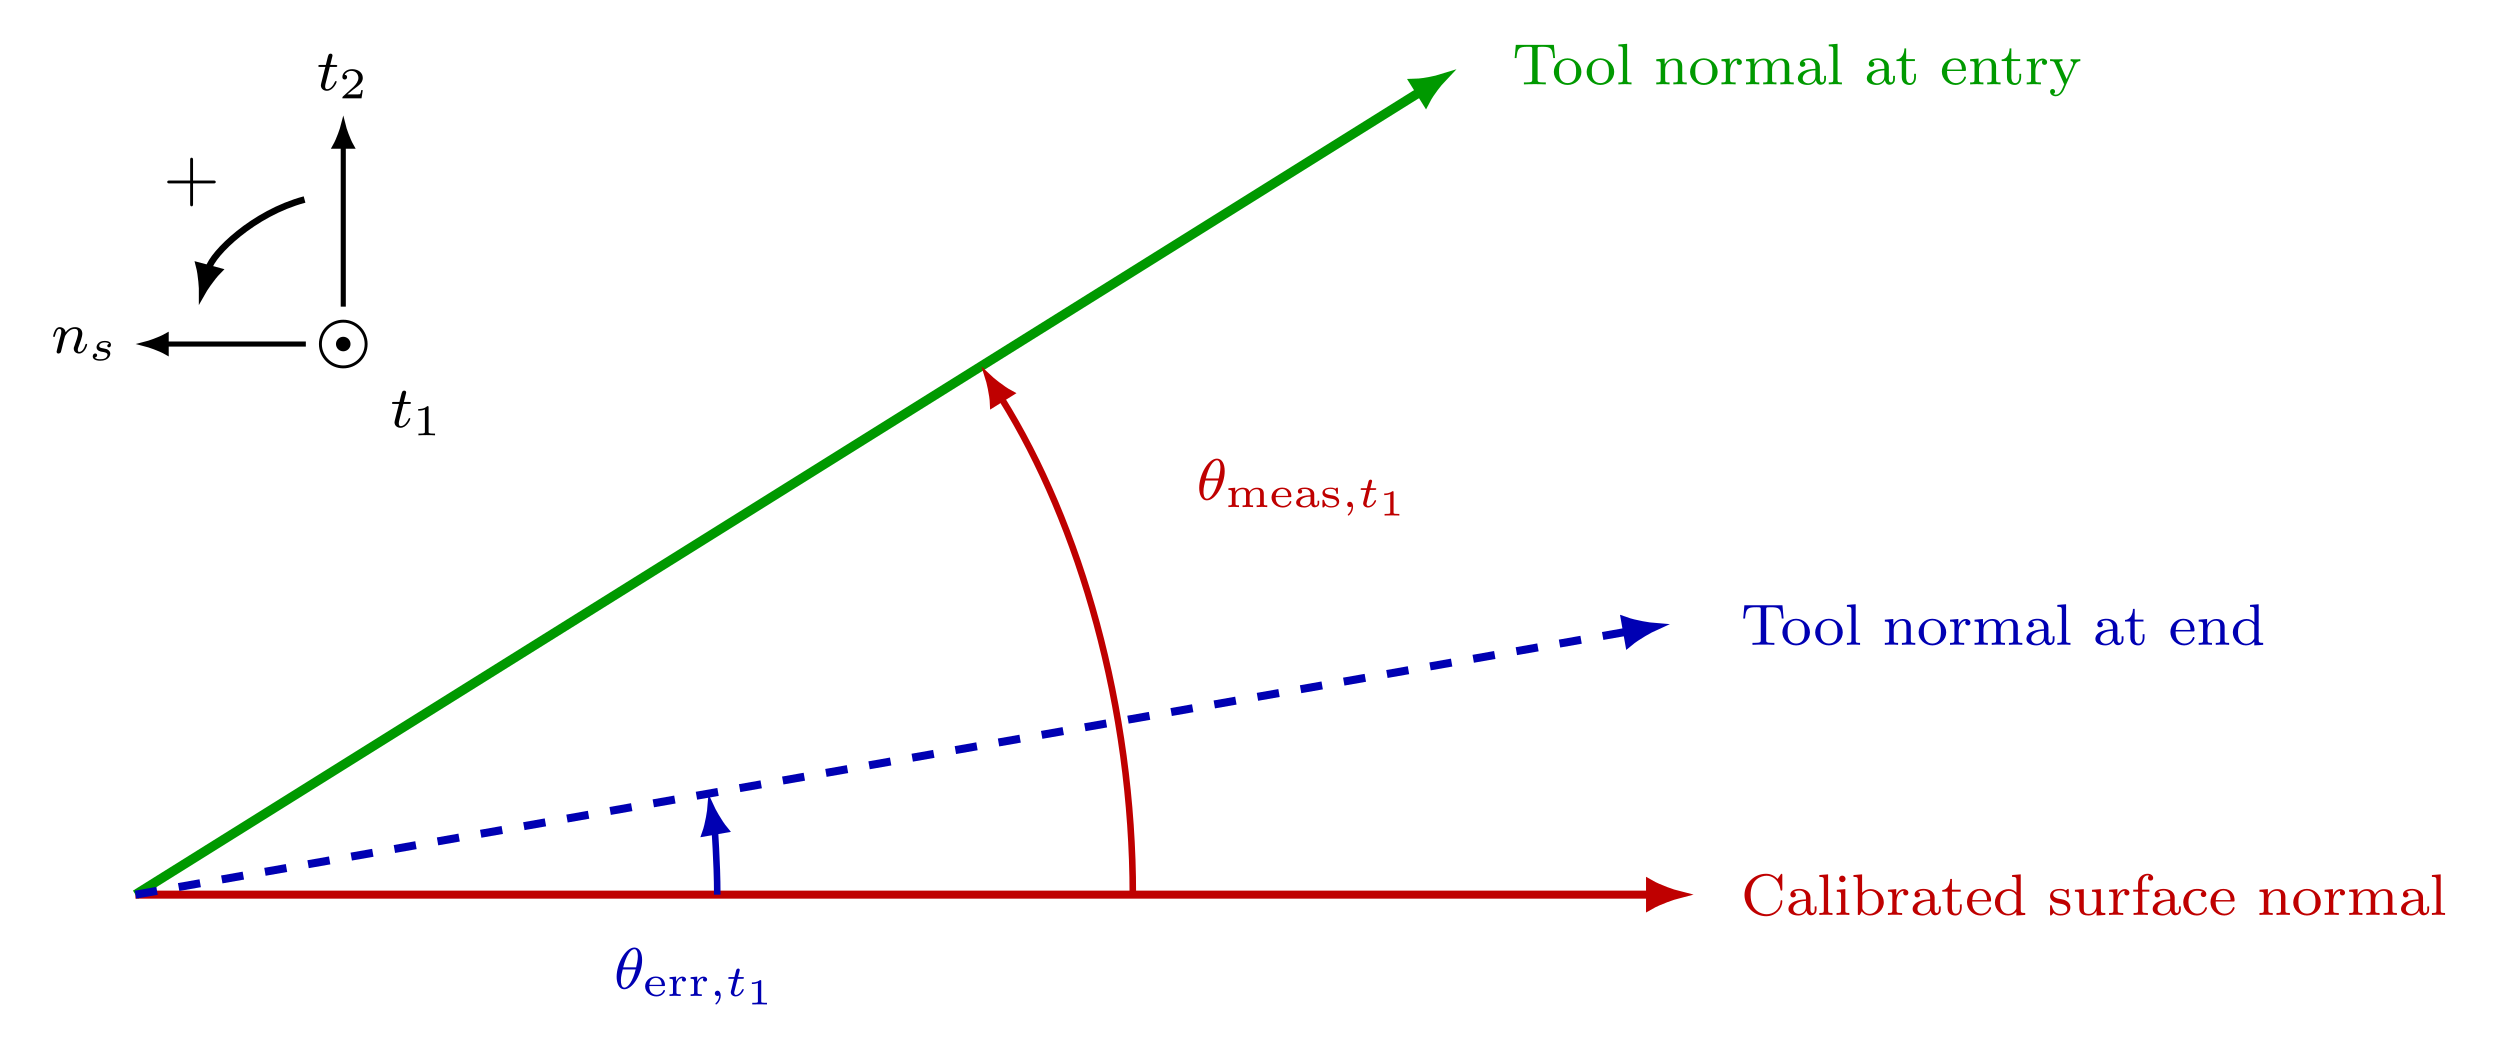
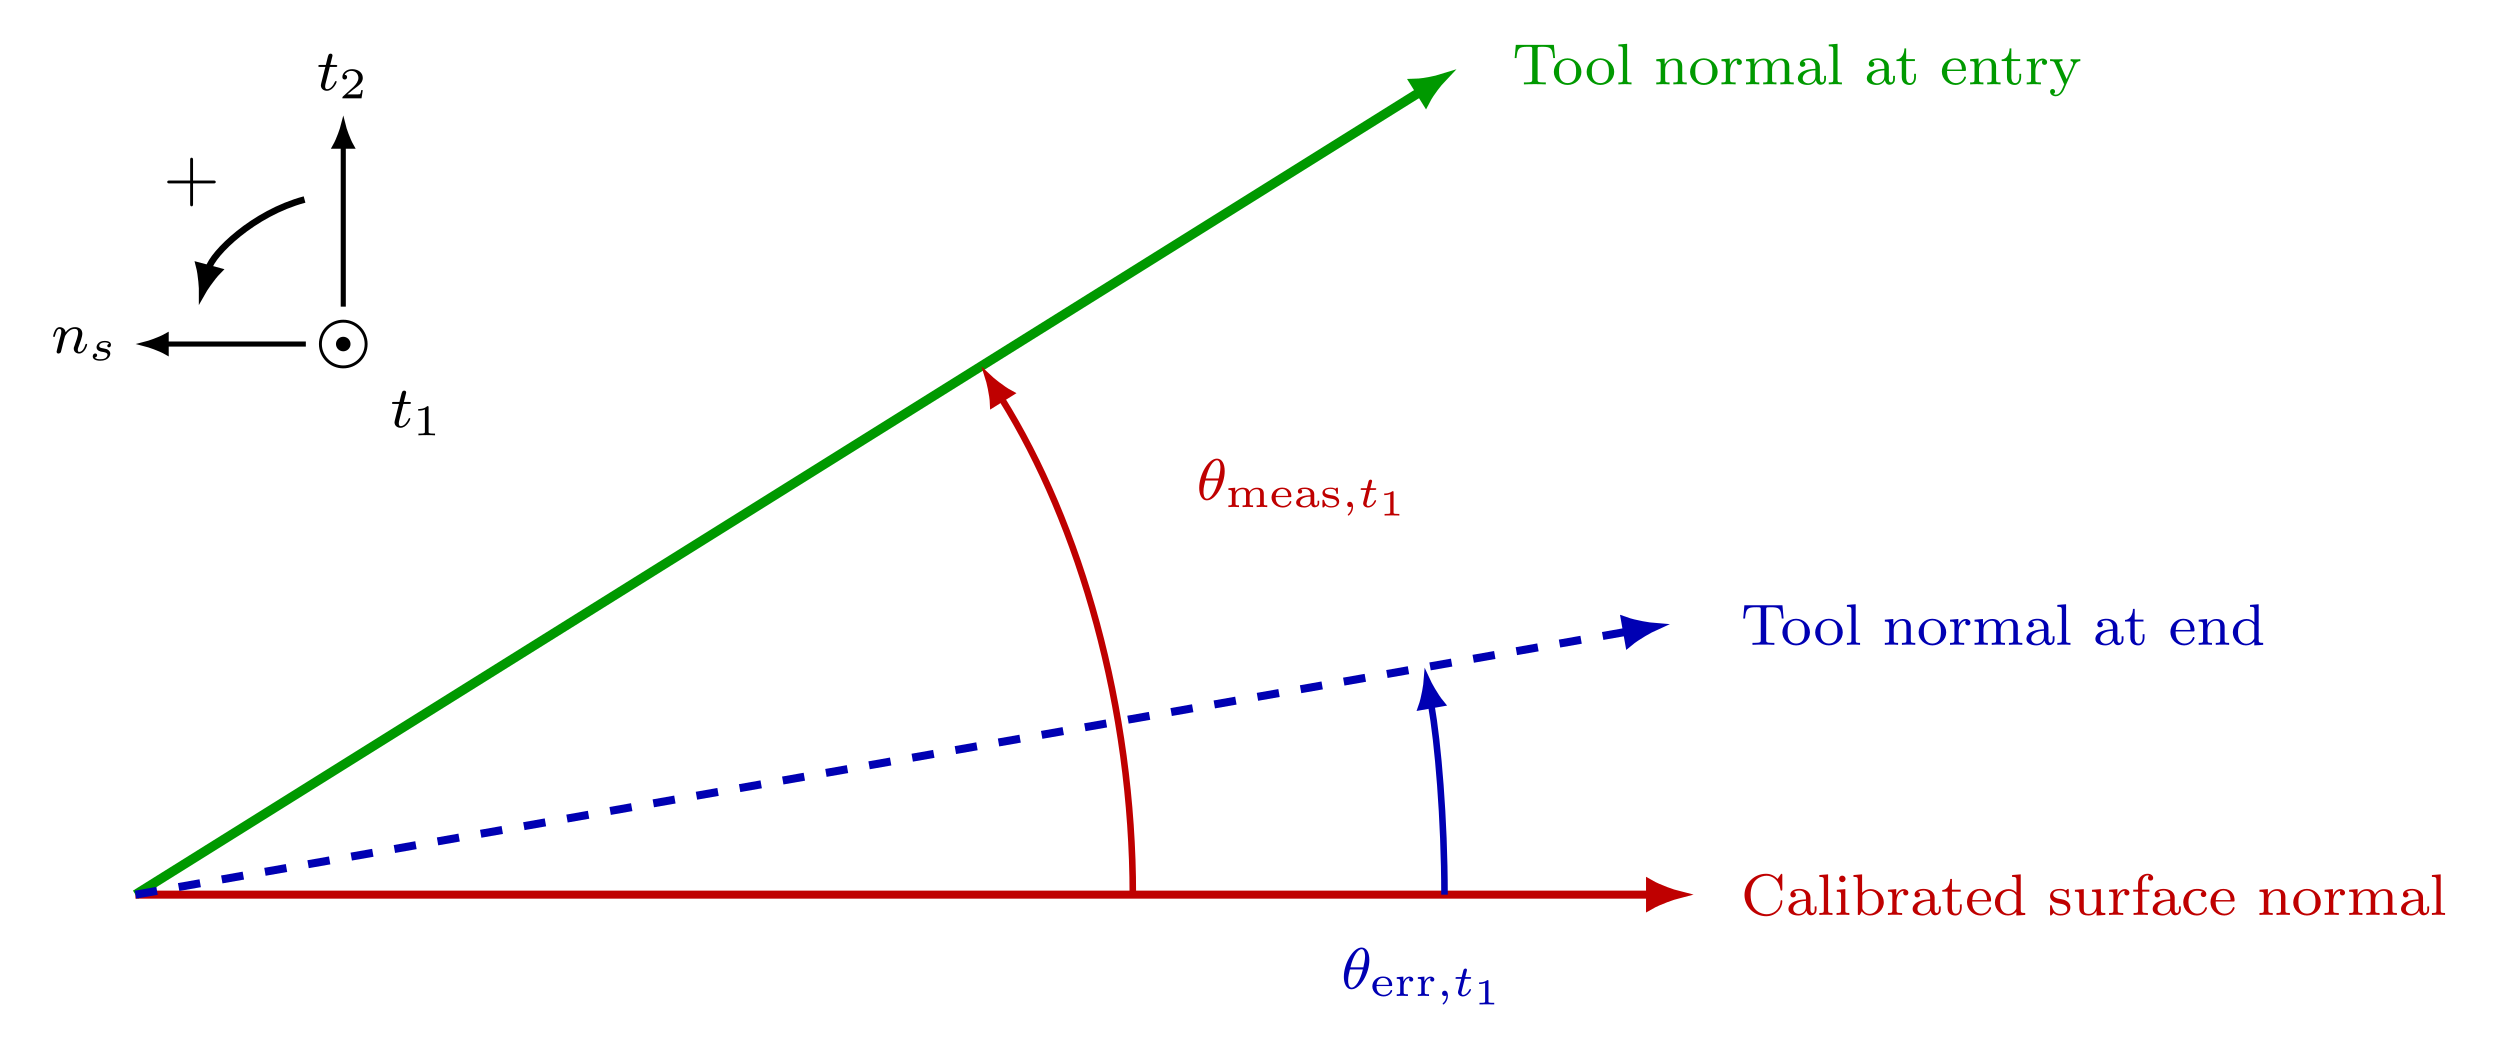
<svg xmlns="http://www.w3.org/2000/svg" xmlns:xlink="http://www.w3.org/1999/xlink" width="338.746" height="143.02" viewBox="0 0 338.746 143.02">
  <defs>
    <g>
      <g id="glyph-0-0">
        <path d="M 5.609 -5.359 L 0.453 -5.359 L 0.297 -3.562 L 0.547 -3.562 C 0.656 -4.891 0.844 -5.094 2.047 -5.094 C 2.203 -5.094 2.453 -5.094 2.516 -5.078 C 2.656 -5.047 2.672 -4.969 2.672 -4.766 L 2.672 -0.656 C 2.672 -0.375 2.672 -0.266 1.844 -0.266 L 1.547 -0.266 L 1.547 0 C 1.844 -0.031 2.688 -0.031 3.031 -0.031 C 3.375 -0.031 4.234 -0.031 4.516 0 L 4.516 -0.266 L 4.219 -0.266 C 3.406 -0.266 3.406 -0.375 3.406 -0.656 L 3.406 -4.766 C 3.406 -4.953 3.406 -5.047 3.562 -5.078 C 3.641 -5.094 3.859 -5.094 4.016 -5.094 C 5.234 -5.094 5.406 -4.891 5.516 -3.562 L 5.766 -3.562 Z M 5.609 -5.359 " />
      </g>
      <g id="glyph-0-1">
        <path d="M 3.969 -1.688 C 3.969 -2.672 3.141 -3.531 2.094 -3.531 C 1.047 -3.531 0.234 -2.672 0.234 -1.688 C 0.234 -0.703 1.078 0.078 2.094 0.078 C 3.125 0.078 3.969 -0.703 3.969 -1.688 Z M 2.094 -0.172 C 1.672 -0.172 1.344 -0.375 1.172 -0.656 C 0.969 -0.969 0.938 -1.359 0.938 -1.766 C 0.938 -2.062 0.938 -2.531 1.188 -2.875 C 1.391 -3.156 1.734 -3.312 2.094 -3.312 C 2.516 -3.312 2.859 -3.109 3.031 -2.844 C 3.25 -2.5 3.25 -2.078 3.25 -1.766 C 3.25 -1.391 3.234 -0.953 3.016 -0.625 C 2.797 -0.312 2.453 -0.172 2.094 -0.172 Z M 2.094 -0.172 " />
      </g>
      <g id="glyph-0-2">
        <path d="M 1.516 -5.5 L 0.328 -5.406 L 0.328 -5.156 C 0.875 -5.156 0.938 -5.094 0.938 -4.703 L 0.938 -0.625 C 0.938 -0.266 0.844 -0.266 0.328 -0.266 L 0.328 0 C 0.641 -0.031 1.078 -0.031 1.219 -0.031 C 1.375 -0.031 1.812 -0.031 2.109 0 L 2.109 -0.266 C 1.609 -0.266 1.516 -0.266 1.516 -0.625 Z M 1.516 -5.5 " />
      </g>
      <g id="glyph-0-3">
        <path d="M 3.844 -2.406 C 3.844 -3.062 3.547 -3.5 2.719 -3.5 C 1.938 -3.5 1.578 -2.922 1.484 -2.734 L 1.469 -2.734 L 1.469 -3.5 L 0.328 -3.406 L 0.328 -3.141 C 0.859 -3.141 0.922 -3.094 0.922 -2.703 L 0.922 -0.625 C 0.922 -0.266 0.828 -0.266 0.328 -0.266 L 0.328 0 C 0.672 -0.031 1.016 -0.031 1.234 -0.031 C 1.453 -0.031 1.797 -0.031 2.125 0 L 2.125 -0.266 C 1.625 -0.266 1.531 -0.266 1.531 -0.625 L 1.531 -2.047 C 1.531 -2.891 2.156 -3.266 2.641 -3.266 C 3.125 -3.266 3.25 -2.938 3.25 -2.438 L 3.25 -0.625 C 3.25 -0.266 3.156 -0.266 2.641 -0.266 L 2.641 0 C 2.984 -0.031 3.328 -0.031 3.547 -0.031 C 3.781 -0.031 4.109 -0.031 4.453 0 L 4.453 -0.266 C 3.938 -0.266 3.844 -0.266 3.844 -0.625 Z M 3.844 -2.406 " />
      </g>
      <g id="glyph-0-4">
        <path d="M 1.453 -1.812 C 1.453 -2.406 1.703 -3.25 2.469 -3.266 C 2.422 -3.234 2.344 -3.172 2.344 -3 C 2.344 -2.75 2.531 -2.641 2.688 -2.641 C 2.875 -2.641 3.047 -2.766 3.047 -3 C 3.047 -3.266 2.781 -3.5 2.438 -3.5 C 1.922 -3.5 1.578 -3.109 1.406 -2.656 L 1.406 -3.5 L 0.281 -3.406 L 0.281 -3.141 C 0.812 -3.141 0.875 -3.094 0.875 -2.703 L 0.875 -0.625 C 0.875 -0.266 0.781 -0.266 0.281 -0.266 L 0.281 0 C 0.594 -0.031 1.016 -0.031 1.219 -0.031 C 1.672 -0.031 1.688 -0.031 2.203 0 L 2.203 -0.266 L 2.047 -0.266 C 1.469 -0.266 1.453 -0.344 1.453 -0.641 Z M 1.453 -1.812 " />
      </g>
      <g id="glyph-0-5">
        <path d="M 6.188 -2.406 C 6.188 -3.047 5.906 -3.5 5.047 -3.5 C 4.312 -3.5 3.953 -3 3.828 -2.766 C 3.688 -3.328 3.234 -3.5 2.719 -3.5 C 1.953 -3.5 1.578 -2.953 1.484 -2.734 L 1.469 -2.734 L 1.469 -3.5 L 0.328 -3.406 L 0.328 -3.141 C 0.859 -3.141 0.922 -3.094 0.922 -2.703 L 0.922 -0.625 C 0.922 -0.266 0.828 -0.266 0.328 -0.266 L 0.328 0 C 0.672 -0.031 1.016 -0.031 1.234 -0.031 C 1.453 -0.031 1.797 -0.031 2.125 0 L 2.125 -0.266 C 1.625 -0.266 1.531 -0.266 1.531 -0.625 L 1.531 -2.047 C 1.531 -2.891 2.156 -3.266 2.656 -3.266 C 3.172 -3.266 3.25 -2.875 3.25 -2.438 L 3.25 -0.625 C 3.25 -0.266 3.156 -0.266 2.656 -0.266 L 2.656 0 C 3 -0.031 3.344 -0.031 3.562 -0.031 C 3.781 -0.031 4.125 -0.031 4.453 0 L 4.453 -0.266 C 3.953 -0.266 3.859 -0.266 3.859 -0.625 L 3.859 -2.047 C 3.859 -2.891 4.484 -3.266 4.984 -3.266 C 5.5 -3.266 5.578 -2.875 5.578 -2.438 L 5.578 -0.625 C 5.578 -0.266 5.484 -0.266 4.984 -0.266 L 4.984 0 C 5.328 -0.031 5.672 -0.031 5.891 -0.031 C 6.109 -0.031 6.453 -0.031 6.797 0 L 6.797 -0.266 C 6.281 -0.266 6.188 -0.266 6.188 -0.625 Z M 6.188 -2.406 " />
      </g>
      <g id="glyph-0-6">
        <path d="M 3.328 -2.359 C 3.328 -3.141 2.578 -3.531 1.859 -3.531 C 1.203 -3.531 0.609 -3.281 0.609 -2.75 C 0.609 -2.516 0.781 -2.375 0.984 -2.375 C 1.203 -2.375 1.359 -2.531 1.359 -2.75 C 1.359 -2.938 1.234 -3.078 1.062 -3.109 C 1.359 -3.312 1.781 -3.312 1.844 -3.312 C 2.281 -3.312 2.719 -3 2.719 -2.359 L 2.719 -2.109 C 2.266 -2.078 1.734 -2.062 1.188 -1.828 C 0.484 -1.531 0.344 -1.062 0.344 -0.812 C 0.344 -0.125 1.156 0.078 1.688 0.078 C 2.281 0.078 2.625 -0.25 2.797 -0.562 C 2.844 -0.266 3.047 0.047 3.406 0.047 C 3.484 0.047 4.156 0.016 4.156 -0.719 L 4.156 -1.156 L 3.906 -1.156 L 3.906 -0.719 C 3.906 -0.391 3.781 -0.266 3.625 -0.266 C 3.328 -0.266 3.328 -0.625 3.328 -0.719 Z M 2.719 -1.109 C 2.719 -0.344 2.078 -0.141 1.766 -0.141 C 1.344 -0.141 1 -0.422 1 -0.797 C 1 -1.328 1.484 -1.859 2.719 -1.906 Z M 2.719 -1.109 " />
      </g>
      <g id="glyph-0-7">
        <path d="M 1.469 -3.156 L 2.656 -3.156 L 2.656 -3.422 L 1.469 -3.422 L 1.469 -4.875 L 1.234 -4.875 C 1.219 -4.156 0.891 -3.406 0.156 -3.375 L 0.156 -3.156 L 0.875 -3.156 L 0.875 -0.984 C 0.875 -0.062 1.578 0.078 1.953 0.078 C 2.484 0.078 2.797 -0.391 2.797 -0.984 L 2.797 -1.438 L 2.547 -1.438 L 2.547 -1 C 2.547 -0.453 2.312 -0.172 2 -0.172 C 1.469 -0.172 1.469 -0.844 1.469 -0.969 Z M 1.469 -3.156 " />
      </g>
      <g id="glyph-0-8">
        <path d="M 3.266 -1.812 C 3.453 -1.812 3.5 -1.812 3.5 -1.984 C 3.5 -2.688 3.109 -3.531 1.984 -3.531 C 1 -3.531 0.234 -2.719 0.234 -1.734 C 0.234 -0.719 1.094 0.078 2.094 0.078 C 3.094 0.078 3.5 -0.766 3.5 -0.953 C 3.5 -0.984 3.469 -1.062 3.359 -1.062 C 3.281 -1.062 3.266 -1 3.25 -0.953 C 2.969 -0.188 2.281 -0.172 2.141 -0.172 C 1.781 -0.172 1.422 -0.328 1.188 -0.703 C 0.938 -1.062 0.938 -1.562 0.938 -1.812 Z M 0.953 -2.016 C 1.016 -3.125 1.688 -3.312 1.984 -3.312 C 2.922 -3.312 2.953 -2.188 2.953 -2.016 Z M 0.953 -2.016 " />
      </g>
      <g id="glyph-0-9">
        <path d="M 3.516 -2.609 C 3.703 -3.062 4 -3.141 4.266 -3.156 L 4.266 -3.422 C 3.984 -3.391 3.969 -3.391 3.641 -3.391 C 3.609 -3.391 3.188 -3.391 2.953 -3.422 L 2.953 -3.156 C 3.188 -3.141 3.297 -3.016 3.297 -2.828 C 3.297 -2.781 3.281 -2.719 3.25 -2.625 L 2.406 -0.719 L 1.484 -2.781 C 1.422 -2.906 1.422 -2.922 1.422 -2.953 C 1.422 -3.141 1.672 -3.156 1.844 -3.156 L 1.844 -3.422 C 1.484 -3.391 1.156 -3.391 0.969 -3.391 C 0.812 -3.391 0.422 -3.391 0.172 -3.422 L 0.172 -3.156 C 0.594 -3.156 0.703 -3.141 0.828 -2.844 L 2.078 0 C 1.734 0.844 1.484 1.391 0.938 1.391 C 0.734 1.391 0.609 1.297 0.609 1.297 C 0.672 1.281 0.844 1.203 0.844 0.969 C 0.844 0.75 0.688 0.625 0.5 0.625 C 0.344 0.625 0.172 0.734 0.172 0.969 C 0.172 1.328 0.5 1.609 0.938 1.609 C 1.641 1.609 2.016 0.766 2.047 0.688 Z M 3.516 -2.609 " />
      </g>
      <g id="glyph-0-10">
        <path d="M 2.609 -5.406 L 2.609 -5.156 C 3.141 -5.156 3.203 -5.094 3.203 -4.703 L 3.203 -3.031 C 2.938 -3.328 2.562 -3.5 2.141 -3.5 C 1.156 -3.5 0.281 -2.719 0.281 -1.703 C 0.281 -0.734 1.062 0.078 2.062 0.078 C 2.531 0.078 2.922 -0.141 3.188 -0.422 L 3.188 0.078 L 4.391 0 L 4.391 -0.266 C 3.844 -0.266 3.781 -0.312 3.781 -0.703 L 3.781 -5.5 Z M 3.188 -0.984 C 3.188 -0.844 3.188 -0.812 3.062 -0.656 C 2.844 -0.328 2.484 -0.141 2.109 -0.141 C 1.75 -0.141 1.422 -0.328 1.234 -0.625 C 1.016 -0.938 0.984 -1.328 0.984 -1.688 C 0.984 -2.156 1.047 -2.484 1.234 -2.75 C 1.422 -3.047 1.781 -3.266 2.188 -3.266 C 2.562 -3.266 2.953 -3.078 3.188 -2.672 Z M 3.188 -0.984 " />
      </g>
      <g id="glyph-0-11">
        <path d="M 5.594 -5.375 C 5.594 -5.5 5.594 -5.578 5.5 -5.578 C 5.438 -5.578 5.438 -5.562 5.359 -5.469 L 4.953 -4.875 C 4.672 -5.188 4.156 -5.578 3.391 -5.578 C 1.797 -5.578 0.469 -4.297 0.469 -2.703 C 0.469 -1.109 1.797 0.172 3.406 0.172 C 4.734 0.172 5.594 -0.891 5.594 -1.859 C 5.594 -1.938 5.594 -2 5.469 -2 C 5.391 -2 5.359 -1.969 5.359 -1.891 C 5.297 -0.672 4.312 -0.094 3.469 -0.094 C 2.797 -0.094 1.297 -0.5 1.297 -2.703 C 1.297 -4.844 2.719 -5.312 3.469 -5.312 C 4.219 -5.312 5.141 -4.781 5.344 -3.422 C 5.344 -3.359 5.359 -3.297 5.469 -3.297 C 5.594 -3.297 5.594 -3.359 5.594 -3.516 Z M 5.594 -5.375 " />
      </g>
      <g id="glyph-0-12">
        <path d="M 1.547 -4.875 C 1.547 -5.109 1.359 -5.328 1.094 -5.328 C 0.875 -5.328 0.672 -5.141 0.672 -4.891 C 0.672 -4.609 0.891 -4.438 1.094 -4.438 C 1.375 -4.438 1.547 -4.672 1.547 -4.875 Z M 0.359 -3.406 L 0.359 -3.141 C 0.859 -3.141 0.938 -3.094 0.938 -2.703 L 0.938 -0.625 C 0.938 -0.266 0.844 -0.266 0.328 -0.266 L 0.328 0 C 0.641 -0.031 1.078 -0.031 1.203 -0.031 C 1.312 -0.031 1.781 -0.031 2.062 0 L 2.062 -0.266 C 1.547 -0.266 1.516 -0.297 1.516 -0.609 L 1.516 -3.5 Z M 0.359 -3.406 " />
      </g>
      <g id="glyph-0-13">
        <path d="M 1.453 -5.5 L 0.281 -5.406 L 0.281 -5.156 C 0.812 -5.156 0.875 -5.094 0.875 -4.703 L 0.875 0 L 1.125 0 L 1.406 -0.484 C 1.594 -0.219 1.969 0.078 2.516 0.078 C 3.516 0.078 4.391 -0.703 4.391 -1.719 C 4.391 -2.703 3.578 -3.5 2.609 -3.5 C 1.984 -3.5 1.594 -3.156 1.453 -3.016 Z M 1.484 -2.5 C 1.484 -2.656 1.484 -2.672 1.594 -2.812 C 1.828 -3.109 2.203 -3.266 2.562 -3.266 C 2.969 -3.266 3.281 -3.031 3.438 -2.781 C 3.578 -2.578 3.688 -2.297 3.688 -1.719 C 3.688 -1.531 3.688 -0.969 3.406 -0.609 C 3.109 -0.25 2.734 -0.141 2.484 -0.141 C 2.094 -0.141 1.781 -0.344 1.578 -0.656 C 1.484 -0.797 1.484 -0.812 1.484 -0.953 Z M 1.484 -2.5 " />
      </g>
      <g id="glyph-0-14">
        <path d="M 2.812 -3.328 C 2.812 -3.453 2.812 -3.531 2.719 -3.531 C 2.672 -3.531 2.656 -3.531 2.531 -3.406 C 2.516 -3.406 2.438 -3.328 2.422 -3.328 C 2.406 -3.328 2.391 -3.328 2.344 -3.359 C 2.219 -3.453 1.984 -3.531 1.625 -3.531 C 0.516 -3.531 0.281 -2.938 0.281 -2.547 C 0.281 -2.156 0.578 -1.922 0.594 -1.906 C 0.906 -1.656 1.094 -1.625 1.625 -1.531 C 2 -1.469 2.609 -1.359 2.609 -0.812 C 2.609 -0.5 2.406 -0.141 1.672 -0.141 C 0.875 -0.141 0.641 -0.766 0.531 -1.188 C 0.5 -1.281 0.5 -1.328 0.406 -1.328 C 0.281 -1.328 0.281 -1.266 0.281 -1.109 L 0.281 -0.125 C 0.281 0 0.281 0.078 0.375 0.078 C 0.422 0.078 0.438 0.078 0.578 -0.078 C 0.625 -0.125 0.703 -0.219 0.75 -0.266 C 1.094 0.062 1.469 0.078 1.672 0.078 C 2.688 0.078 3.031 -0.5 3.031 -1.016 C 3.031 -1.406 2.797 -1.953 1.859 -2.125 C 1.797 -2.141 1.359 -2.219 1.328 -2.219 C 1.078 -2.281 0.703 -2.453 0.703 -2.766 C 0.703 -3 0.875 -3.328 1.625 -3.328 C 2.516 -3.328 2.562 -2.688 2.578 -2.469 C 2.578 -2.406 2.641 -2.375 2.688 -2.375 C 2.812 -2.375 2.812 -2.438 2.812 -2.578 Z M 2.812 -3.328 " />
      </g>
      <g id="glyph-0-15">
        <path d="M 2.641 -3.406 L 2.641 -3.141 C 3.188 -3.141 3.25 -3.094 3.25 -2.703 L 3.25 -1.328 C 3.25 -0.641 2.844 -0.141 2.234 -0.141 C 1.562 -0.141 1.531 -0.484 1.531 -0.875 L 1.531 -3.5 L 0.328 -3.406 L 0.328 -3.141 C 0.922 -3.141 0.922 -3.125 0.922 -2.422 L 0.922 -1.234 C 0.922 -0.656 0.922 0.078 2.188 0.078 C 2.938 0.078 3.219 -0.484 3.266 -0.562 L 3.266 0.078 L 4.453 0 L 4.453 -0.266 C 3.906 -0.266 3.844 -0.312 3.844 -0.703 L 3.844 -3.5 Z M 2.641 -3.406 " />
      </g>
      <g id="glyph-0-16">
        <path d="M 1.516 -3.156 L 2.469 -3.156 L 2.469 -3.422 L 1.484 -3.422 L 1.484 -4.312 C 1.484 -5 1.875 -5.359 2.219 -5.359 C 2.359 -5.359 2.422 -5.328 2.453 -5.312 C 2.312 -5.25 2.281 -5.109 2.281 -5 C 2.281 -4.797 2.422 -4.656 2.625 -4.656 C 2.844 -4.656 2.984 -4.797 2.984 -5 C 2.984 -5.344 2.656 -5.578 2.234 -5.578 C 1.641 -5.578 0.938 -5.156 0.938 -4.297 L 0.938 -3.422 L 0.281 -3.422 L 0.281 -3.156 L 0.938 -3.156 L 0.938 -0.625 C 0.938 -0.266 0.844 -0.266 0.328 -0.266 L 0.328 0 C 0.641 -0.031 1.078 -0.031 1.266 -0.031 C 1.734 -0.031 1.75 -0.031 2.266 0 L 2.266 -0.266 L 2.109 -0.266 C 1.531 -0.266 1.516 -0.344 1.516 -0.641 Z M 1.516 -3.156 " />
      </g>
      <g id="glyph-0-17">
        <path d="M 2.922 -3.141 C 2.688 -3.078 2.656 -2.891 2.656 -2.797 C 2.656 -2.578 2.812 -2.422 3.031 -2.422 C 3.234 -2.422 3.406 -2.562 3.406 -2.797 C 3.406 -3.297 2.875 -3.531 2.125 -3.531 C 1.016 -3.531 0.281 -2.656 0.281 -1.719 C 0.281 -0.703 1.094 0.078 2.094 0.078 C 3.219 0.078 3.5 -0.859 3.5 -0.953 C 3.5 -1.047 3.391 -1.047 3.359 -1.047 C 3.312 -1.047 3.266 -1.031 3.25 -0.953 C 3.188 -0.797 2.969 -0.172 2.172 -0.172 C 1.688 -0.172 0.984 -0.547 0.984 -1.719 C 0.984 -2.859 1.562 -3.281 2.141 -3.281 C 2.219 -3.281 2.641 -3.281 2.922 -3.141 Z M 2.922 -3.141 " />
      </g>
      <g id="glyph-1-0">
        <path d="M 3.797 -3.891 C 3.797 -4.875 3.422 -5.578 2.75 -5.578 C 1.578 -5.578 0.344 -3.375 0.344 -1.609 C 0.344 -0.844 0.609 0.078 1.391 0.078 C 2.547 0.078 3.797 -2.062 3.797 -3.891 Z M 1.234 -2.891 C 1.609 -4.484 2.25 -5.359 2.75 -5.359 C 3.219 -5.359 3.219 -4.5 3.219 -4.359 C 3.219 -3.906 3.078 -3.266 2.984 -2.891 Z M 2.922 -2.609 C 2.547 -1.016 1.891 -0.141 1.406 -0.141 C 0.969 -0.141 0.922 -0.781 0.922 -1.141 C 0.922 -1.641 1.078 -2.281 1.172 -2.609 Z M 2.922 -2.609 " />
      </g>
      <g id="glyph-1-1">
        <path d="M 1.578 -1.297 C 1.609 -1.422 1.688 -1.719 1.719 -1.844 C 1.828 -2.266 1.828 -2.281 2 -2.531 C 2.266 -2.922 2.641 -3.266 3.172 -3.266 C 3.453 -3.266 3.625 -3.109 3.625 -2.734 C 3.625 -2.297 3.281 -1.391 3.141 -1 C 3.031 -0.75 3.031 -0.703 3.031 -0.594 C 3.031 -0.141 3.406 0.078 3.75 0.078 C 4.516 0.078 4.844 -1.031 4.844 -1.141 C 4.844 -1.219 4.781 -1.234 4.734 -1.234 C 4.641 -1.234 4.625 -1.188 4.594 -1.094 C 4.406 -0.453 4.078 -0.141 3.766 -0.141 C 3.641 -0.141 3.578 -0.219 3.578 -0.406 C 3.578 -0.594 3.641 -0.766 3.719 -0.953 C 3.844 -1.266 4.188 -2.172 4.188 -2.609 C 4.188 -3.203 3.781 -3.5 3.203 -3.5 C 2.562 -3.5 2.156 -3.109 1.922 -2.797 C 1.875 -3.234 1.516 -3.5 1.109 -3.5 C 0.828 -3.5 0.641 -3.312 0.5 -3.062 C 0.312 -2.688 0.234 -2.297 0.234 -2.281 C 0.234 -2.203 0.297 -2.172 0.359 -2.172 C 0.453 -2.172 0.469 -2.203 0.516 -2.422 C 0.625 -2.797 0.766 -3.266 1.094 -3.266 C 1.297 -3.266 1.344 -3.078 1.344 -2.906 C 1.344 -2.75 1.312 -2.609 1.25 -2.344 C 1.234 -2.281 1.109 -1.812 1.078 -1.703 L 0.781 -0.516 C 0.75 -0.391 0.703 -0.203 0.703 -0.172 C 0.703 0.016 0.859 0.078 0.953 0.078 C 1.094 0.078 1.219 -0.016 1.281 -0.109 C 1.297 -0.156 1.359 -0.422 1.406 -0.594 Z M 1.578 -1.297 " />
      </g>
      <g id="glyph-1-2">
        <path d="M 1.75 -3.156 L 2.531 -3.156 C 2.672 -3.156 2.766 -3.156 2.766 -3.297 C 2.766 -3.422 2.672 -3.422 2.531 -3.422 L 1.812 -3.422 L 2.094 -4.547 C 2.125 -4.656 2.125 -4.703 2.125 -4.703 C 2.125 -4.875 2 -4.953 1.875 -4.953 C 1.594 -4.953 1.547 -4.734 1.453 -4.375 L 1.219 -3.422 L 0.453 -3.422 C 0.297 -3.422 0.203 -3.422 0.203 -3.266 C 0.203 -3.156 0.297 -3.156 0.438 -3.156 L 1.156 -3.156 L 0.672 -1.25 C 0.625 -1.047 0.547 -0.781 0.547 -0.672 C 0.547 -0.188 0.938 0.078 1.359 0.078 C 2.203 0.078 2.688 -1.031 2.688 -1.141 C 2.688 -1.219 2.625 -1.234 2.578 -1.234 C 2.484 -1.234 2.484 -1.203 2.422 -1.078 C 2.266 -0.703 1.875 -0.141 1.391 -0.141 C 1.219 -0.141 1.125 -0.25 1.125 -0.516 C 1.125 -0.672 1.156 -0.75 1.172 -0.859 Z M 1.75 -3.156 " />
      </g>
      <g id="glyph-2-0">
        <path d="M 5.172 -1.797 C 5.172 -2.406 4.812 -2.625 4.234 -2.625 C 3.688 -2.625 3.359 -2.297 3.219 -2.078 C 3.094 -2.625 2.484 -2.625 2.312 -2.625 C 1.781 -2.625 1.438 -2.328 1.297 -2.078 L 1.297 -2.625 L 0.375 -2.547 L 0.375 -2.328 C 0.797 -2.328 0.844 -2.281 0.844 -1.984 L 0.844 -0.484 C 0.844 -0.234 0.781 -0.234 0.375 -0.234 L 0.375 0 C 0.422 0 0.812 -0.031 1.094 -0.031 C 1.359 -0.031 1.75 0 1.812 0 L 1.812 -0.234 C 1.391 -0.234 1.344 -0.234 1.344 -0.484 L 1.344 -1.531 C 1.344 -2.188 1.906 -2.422 2.266 -2.422 C 2.672 -2.422 2.766 -2.172 2.766 -1.812 L 2.766 -0.484 C 2.766 -0.234 2.703 -0.234 2.297 -0.234 L 2.297 0 C 2.328 0 2.734 -0.031 3 -0.031 C 3.266 -0.031 3.656 0 3.719 0 L 3.719 -0.234 C 3.312 -0.234 3.25 -0.234 3.25 -0.484 L 3.25 -1.531 C 3.25 -2.188 3.812 -2.422 4.188 -2.422 C 4.594 -2.422 4.672 -2.172 4.672 -1.812 L 4.672 -0.484 C 4.672 -0.234 4.625 -0.234 4.203 -0.234 L 4.203 0 C 4.25 0 4.656 -0.031 4.922 -0.031 C 5.188 -0.031 5.578 0 5.641 0 L 5.641 -0.234 C 5.234 -0.234 5.172 -0.234 5.172 -0.484 Z M 5.172 -1.797 " />
      </g>
      <g id="glyph-2-1">
        <path d="M 2.781 -1.344 C 2.922 -1.344 2.969 -1.344 2.969 -1.484 C 2.969 -1.938 2.703 -2.641 1.719 -2.641 C 0.891 -2.641 0.281 -2.016 0.281 -1.297 C 0.281 -0.547 0.969 0.062 1.812 0.062 C 2.656 0.062 2.969 -0.578 2.969 -0.719 C 2.969 -0.75 2.953 -0.812 2.844 -0.812 C 2.766 -0.812 2.766 -0.766 2.734 -0.703 C 2.562 -0.266 2.109 -0.156 1.844 -0.156 C 1.516 -0.156 1.234 -0.297 1.062 -0.516 C 0.844 -0.797 0.844 -1.188 0.844 -1.344 Z M 0.859 -1.516 C 0.922 -2.312 1.469 -2.453 1.719 -2.453 C 2.484 -2.453 2.531 -1.688 2.531 -1.516 Z M 0.859 -1.516 " />
      </g>
      <g id="glyph-2-2">
        <path d="M 2.828 -1.766 C 2.828 -2.328 2.25 -2.641 1.594 -2.641 C 1.312 -2.641 0.609 -2.625 0.609 -2.125 C 0.609 -1.953 0.719 -1.828 0.891 -1.828 C 1.062 -1.828 1.188 -1.953 1.188 -2.109 C 1.188 -2.219 1.141 -2.328 1.031 -2.375 C 1.219 -2.453 1.516 -2.453 1.578 -2.453 C 2 -2.453 2.328 -2.203 2.328 -1.75 L 2.328 -1.609 C 2.047 -1.594 1.578 -1.578 1.141 -1.422 C 0.75 -1.281 0.375 -1.016 0.375 -0.625 C 0.375 -0.094 1.016 0.062 1.469 0.062 C 1.969 0.062 2.266 -0.188 2.406 -0.422 C 2.438 -0.109 2.641 0.031 2.844 0.031 C 2.875 0.031 3.5 0.031 3.5 -0.531 L 3.5 -0.859 L 3.281 -0.859 L 3.281 -0.547 C 3.281 -0.484 3.281 -0.219 3.047 -0.219 C 2.828 -0.219 2.828 -0.484 2.828 -0.547 Z M 2.328 -0.844 C 2.328 -0.219 1.719 -0.125 1.531 -0.125 C 1.203 -0.125 0.906 -0.328 0.906 -0.625 C 0.906 -0.953 1.219 -1.391 2.328 -1.422 Z M 2.328 -0.844 " />
      </g>
      <g id="glyph-2-3">
        <path d="M 2.406 -2.484 C 2.406 -2.578 2.406 -2.641 2.312 -2.641 C 2.281 -2.641 2.266 -2.641 2.172 -2.578 C 2.172 -2.562 2.156 -2.562 2.078 -2.484 C 1.844 -2.641 1.547 -2.641 1.422 -2.641 C 0.5 -2.641 0.312 -2.172 0.312 -1.906 C 0.312 -1.328 1.016 -1.219 1.469 -1.141 C 1.734 -1.109 2.25 -1.016 2.25 -0.625 C 2.25 -0.391 2.078 -0.125 1.469 -0.125 C 0.891 -0.125 0.656 -0.469 0.547 -0.906 C 0.516 -0.969 0.516 -1 0.422 -1 C 0.312 -1 0.312 -0.938 0.312 -0.828 L 0.312 -0.109 C 0.312 0 0.312 0.062 0.406 0.062 C 0.453 0.062 0.453 0.047 0.562 -0.047 L 0.703 -0.203 C 0.984 0.062 1.344 0.062 1.469 0.062 C 2.344 0.062 2.578 -0.422 2.578 -0.766 C 2.578 -1 2.453 -1.188 2.328 -1.297 C 2.078 -1.516 1.844 -1.562 1.484 -1.609 C 1.047 -1.688 0.641 -1.75 0.641 -2.062 C 0.641 -2.234 0.797 -2.469 1.422 -2.469 C 1.828 -2.469 2.156 -2.328 2.188 -1.906 C 2.188 -1.828 2.203 -1.781 2.297 -1.781 C 2.406 -1.781 2.406 -1.828 2.406 -1.938 Z M 2.406 -2.484 " />
      </g>
      <g id="glyph-2-4">
        <path d="M 1.281 -1.328 C 1.281 -1.875 1.562 -2.422 2.094 -2.422 C 2.047 -2.375 2.016 -2.297 2.016 -2.234 C 2.016 -2.062 2.141 -1.953 2.297 -1.953 C 2.453 -1.953 2.578 -2.062 2.578 -2.234 C 2.578 -2.469 2.344 -2.625 2.094 -2.625 C 1.734 -2.625 1.438 -2.406 1.25 -2 L 1.234 -2 L 1.234 -2.625 L 0.344 -2.547 L 0.344 -2.328 C 0.766 -2.328 0.812 -2.281 0.812 -1.984 L 0.812 -0.484 C 0.812 -0.234 0.75 -0.234 0.344 -0.234 L 0.344 0 C 0.5 -0.016 0.938 -0.031 1.062 -0.031 C 1.375 -0.031 1.781 0 1.859 0 L 1.859 -0.234 L 1.734 -0.234 C 1.281 -0.234 1.281 -0.297 1.281 -0.5 Z M 1.281 -1.328 " />
      </g>
      <g id="glyph-2-5">
        <path d="M 3.188 -1.109 L 2.969 -1.109 C 2.969 -1.031 2.906 -0.641 2.812 -0.562 C 2.766 -0.531 2.297 -0.531 2.203 -0.531 L 1.094 -0.531 L 1.859 -1.156 C 2.062 -1.312 2.594 -1.688 2.766 -1.875 C 2.953 -2.047 3.188 -2.344 3.188 -2.766 C 3.188 -3.516 2.531 -3.953 1.734 -3.953 C 0.969 -3.953 0.422 -3.438 0.422 -2.891 C 0.422 -2.578 0.688 -2.547 0.75 -2.547 C 0.891 -2.547 1.062 -2.656 1.062 -2.875 C 1.062 -3 0.984 -3.188 0.734 -3.188 C 0.859 -3.484 1.234 -3.719 1.641 -3.719 C 2.266 -3.719 2.594 -3.25 2.594 -2.766 C 2.594 -2.344 2.312 -1.922 1.906 -1.531 L 0.5 -0.25 C 0.438 -0.188 0.422 -0.188 0.422 0 L 3.016 0 Z M 3.188 -1.109 " />
      </g>
      <g id="glyph-2-6">
        <path d="M 2.125 -3.766 C 2.125 -3.953 2.109 -3.953 1.938 -3.953 C 1.531 -3.562 0.938 -3.562 0.719 -3.562 L 0.719 -3.344 C 0.875 -3.344 1.266 -3.344 1.625 -3.5 L 1.625 -0.5 C 1.625 -0.312 1.625 -0.234 1.016 -0.234 L 0.75 -0.234 L 0.75 0 C 1.078 -0.031 1.547 -0.031 1.875 -0.031 C 2.203 -0.031 2.672 -0.031 3 0 L 3 -0.234 L 2.75 -0.234 C 2.125 -0.234 2.125 -0.312 2.125 -0.5 Z M 2.125 -3.766 " />
      </g>
      <g id="glyph-3-0">
        <path d="M 1.359 -0.078 C 1.359 0.484 1.062 0.812 0.922 0.938 C 0.859 1 0.844 1.016 0.844 1.047 C 0.844 1.094 0.891 1.156 0.938 1.156 C 1.031 1.156 1.562 0.672 1.562 -0.047 C 1.562 -0.422 1.406 -0.719 1.125 -0.719 C 0.891 -0.719 0.766 -0.531 0.766 -0.359 C 0.766 -0.188 0.891 0 1.125 0 C 1.219 0 1.297 -0.031 1.359 -0.078 Z M 1.359 -0.078 " />
      </g>
      <g id="glyph-3-1">
        <path d="M 1.594 -2.328 L 2.25 -2.328 C 2.359 -2.328 2.453 -2.328 2.453 -2.469 C 2.453 -2.562 2.375 -2.562 2.266 -2.562 L 1.656 -2.562 L 1.859 -3.375 C 1.891 -3.469 1.891 -3.5 1.891 -3.516 C 1.891 -3.656 1.781 -3.719 1.688 -3.719 C 1.609 -3.719 1.453 -3.672 1.406 -3.484 L 1.172 -2.562 L 0.531 -2.562 C 0.406 -2.562 0.391 -2.547 0.375 -2.531 C 0.344 -2.516 0.328 -2.438 0.328 -2.406 C 0.344 -2.328 0.391 -2.328 0.516 -2.328 L 1.109 -2.328 L 0.766 -0.922 C 0.719 -0.781 0.672 -0.578 0.672 -0.516 C 0.672 -0.172 0.984 0.062 1.344 0.062 C 2.031 0.062 2.438 -0.75 2.438 -0.859 C 2.438 -0.875 2.422 -0.938 2.328 -0.938 C 2.25 -0.938 2.234 -0.906 2.203 -0.844 C 2 -0.391 1.656 -0.141 1.375 -0.141 C 1.156 -0.141 1.141 -0.359 1.141 -0.438 C 1.141 -0.516 1.141 -0.531 1.172 -0.641 Z M 1.594 -2.328 " />
      </g>
      <g id="glyph-3-2">
        <path d="M 2.719 -2.234 C 2.547 -2.188 2.469 -2.047 2.469 -1.953 C 2.469 -1.859 2.547 -1.75 2.688 -1.75 C 2.797 -1.75 2.969 -1.844 2.969 -2.094 C 2.969 -2.5 2.531 -2.625 2.141 -2.625 C 1.234 -2.625 1.016 -2.016 1.016 -1.766 C 1.016 -1.281 1.562 -1.188 1.703 -1.156 C 2.156 -1.094 2.5 -1.016 2.5 -0.734 C 2.5 -0.609 2.406 -0.391 2.188 -0.266 C 1.953 -0.156 1.703 -0.141 1.531 -0.141 C 1.312 -0.141 0.953 -0.156 0.781 -0.359 C 0.984 -0.391 1.094 -0.547 1.094 -0.688 C 1.094 -0.812 1 -0.922 0.844 -0.922 C 0.688 -0.922 0.5 -0.797 0.5 -0.516 C 0.5 -0.188 0.828 0.062 1.516 0.062 C 2.625 0.062 2.875 -0.625 2.875 -0.906 C 2.875 -1.094 2.781 -1.234 2.641 -1.359 C 2.453 -1.516 2.234 -1.562 1.953 -1.609 C 1.656 -1.656 1.375 -1.703 1.375 -1.938 C 1.375 -1.938 1.375 -2.422 2.125 -2.422 C 2.281 -2.422 2.578 -2.406 2.719 -2.234 Z M 2.719 -2.234 " />
      </g>
      <g id="glyph-4-0">
        <path d="M 1.969 -3.156 C 1.969 -3.297 1.953 -3.297 1.797 -3.297 C 1.438 -2.984 0.891 -2.984 0.797 -2.984 L 0.703 -2.984 L 0.703 -2.766 L 0.797 -2.766 C 0.906 -2.766 1.234 -2.781 1.516 -2.906 L 1.516 -0.422 C 1.516 -0.266 1.516 -0.219 0.984 -0.219 L 0.75 -0.219 L 0.75 0 C 1.016 -0.016 1.453 -0.016 1.75 -0.016 C 2.031 -0.016 2.469 -0.016 2.75 0 L 2.75 -0.219 L 2.5 -0.219 C 1.969 -0.219 1.969 -0.266 1.969 -0.422 Z M 1.969 -3.156 " />
      </g>
      <g id="glyph-5-0">
        <path d="M 4.047 -2.281 L 6.812 -2.281 C 6.938 -2.281 7.125 -2.281 7.125 -2.469 C 7.125 -2.672 6.938 -2.672 6.812 -2.672 L 4.047 -2.672 L 4.047 -5.438 C 4.047 -5.578 4.047 -5.766 3.844 -5.766 C 3.656 -5.766 3.656 -5.578 3.656 -5.438 L 3.656 -2.672 L 0.875 -2.672 C 0.734 -2.672 0.547 -2.672 0.547 -2.469 C 0.547 -2.281 0.734 -2.281 0.875 -2.281 L 3.656 -2.281 L 3.656 0.5 C 3.656 0.641 3.656 0.828 3.844 0.828 C 4.047 0.828 4.047 0.641 4.047 0.5 Z M 4.047 -2.281 " />
      </g>
    </g>
    <clipPath id="clip-0">
      <path clip-rule="nonzero" d="M 1.027 0 L 211 0 L 211 140 L 1.027 140 Z M 1.027 0 " />
    </clipPath>
  </defs>
  <path fill="none" stroke-width="1.096" stroke-linecap="butt" stroke-linejoin="miter" stroke="rgb(75%, 0%, 0%)" stroke-opacity="1" stroke-miterlimit="10" d="M -0.001 0.002 L 206.628 0.002 " transform="matrix(0.993194, 0, 0, -0.993194, 18.35679, 121.2243)" />
  <path fill-rule="nonzero" fill="rgb(75%, 0%, 0%)" fill-opacity="1" stroke-width="1.096" stroke-linecap="butt" stroke-linejoin="miter" stroke="rgb(75%, 0%, 0%)" stroke-opacity="1" stroke-miterlimit="10" d="M 3.711 0.002 C 3.255 0.116 1.253 0.773 -0.002 1.492 L -0.002 -1.493 C 1.253 -0.773 3.255 -0.116 3.711 0.002 Z M 3.711 0.002 " transform="matrix(0.993194, 0, 0, -0.993194, 223.5798, 121.2243)" />
  <g clip-path="url(#clip-0)">
    <path fill="none" stroke-width="1.295" stroke-linecap="butt" stroke-linejoin="miter" stroke="rgb(0%, 59.999%, 0%)" stroke-opacity="1" stroke-miterlimit="10" d="M -0.001 0.002 L 175.317 109.552 " transform="matrix(0.993194, 0, 0, -0.993194, 18.35679, 121.2243)" />
  </g>
  <path fill-rule="nonzero" fill="rgb(0%, 59.999%, 0%)" fill-opacity="1" stroke-width="1.295" stroke-linecap="butt" stroke-linejoin="miter" stroke="rgb(0%, 59.999%, 0%)" stroke-opacity="1" stroke-miterlimit="10" d="M 3.204 -0.001 C 2.809 0.102 1.082 0.685 0.002 1.318 L 0 -1.32 C 1.081 -0.682 2.811 -0.103 3.204 -0.001 Z M 3.204 -0.001 " transform="matrix(0.842269, -0.526294, -0.526294, -0.842269, 192.4808, 12.41977)" />
  <path fill="none" stroke-width="1.096" stroke-linecap="butt" stroke-linejoin="miter" stroke="rgb(0%, 0%, 70%)" stroke-opacity="1" stroke-dasharray="2.989 2.989" stroke-miterlimit="10" d="M -0.001 0.002 L 203.493 35.879 " transform="matrix(0.993194, 0, 0, -0.993194, 18.35679, 121.2243)" />
  <path fill-rule="nonzero" fill="rgb(0%, 0%, 70%)" fill-opacity="1" stroke-width="1.096" stroke-linecap="butt" stroke-linejoin="miter" stroke="rgb(0%, 0%, 70%)" stroke-opacity="1" stroke-miterlimit="10" d="M 3.711 -0.001 C 3.256 0.115 1.252 0.776 0 1.492 L 0.002 -1.492 C 1.254 -0.774 3.255 -0.116 3.711 -0.001 Z M 3.711 -0.001 " transform="matrix(0.978098, -0.172448, -0.172448, -0.978098, 220.4639, 85.58831)" />
  <g fill="rgb(0%, 59.999%, 0%)" fill-opacity="1">
    <use xlink:href="#glyph-0-0" x="204.939" y="11.434" />
  </g>
  <g fill="rgb(0%, 59.999%, 0%)" fill-opacity="1">
    <use xlink:href="#glyph-0-1" x="210.309" y="11.434" />
  </g>
  <g fill="rgb(0%, 59.999%, 0%)" fill-opacity="1">
    <use xlink:href="#glyph-0-1" x="214.753" y="11.434" />
    <use xlink:href="#glyph-0-2" x="218.958" y="11.434" />
  </g>
  <g fill="rgb(0%, 59.999%, 0%)" fill-opacity="1">
    <use xlink:href="#glyph-0-3" x="224.096" y="11.434" />
    <use xlink:href="#glyph-0-1" x="228.769" y="11.434" />
    <use xlink:href="#glyph-0-4" x="232.975" y="11.434" />
    <use xlink:href="#glyph-0-5" x="236.253" y="11.434" />
    <use xlink:href="#glyph-0-6" x="243.262" y="11.434" />
    <use xlink:href="#glyph-0-2" x="247.467" y="11.434" />
  </g>
  <g fill="rgb(0%, 59.999%, 0%)" fill-opacity="1">
    <use xlink:href="#glyph-0-6" x="252.605" y="11.434" />
    <use xlink:href="#glyph-0-7" x="256.811" y="11.434" />
  </g>
  <g fill="rgb(0%, 59.999%, 0%)" fill-opacity="1">
    <use xlink:href="#glyph-0-8" x="262.884" y="11.434" />
    <use xlink:href="#glyph-0-3" x="266.622" y="11.434" />
  </g>
  <g fill="rgb(0%, 59.999%, 0%)" fill-opacity="1">
    <use xlink:href="#glyph-0-7" x="271.065" y="11.434" />
    <use xlink:href="#glyph-0-4" x="274.336" y="11.434" />
    <use xlink:href="#glyph-0-9" x="277.614" y="11.434" />
  </g>
  <g fill="rgb(0%, 0%, 70%)" fill-opacity="1">
    <use xlink:href="#glyph-0-0" x="235.908" y="87.373" />
  </g>
  <g fill="rgb(0%, 0%, 70%)" fill-opacity="1">
    <use xlink:href="#glyph-0-1" x="241.278" y="87.373" />
  </g>
  <g fill="rgb(0%, 0%, 70%)" fill-opacity="1">
    <use xlink:href="#glyph-0-1" x="245.721" y="87.373" />
    <use xlink:href="#glyph-0-2" x="249.927" y="87.373" />
  </g>
  <g fill="rgb(0%, 0%, 70%)" fill-opacity="1">
    <use xlink:href="#glyph-0-3" x="255.065" y="87.373" />
    <use xlink:href="#glyph-0-1" x="259.738" y="87.373" />
    <use xlink:href="#glyph-0-4" x="263.944" y="87.373" />
    <use xlink:href="#glyph-0-5" x="267.222" y="87.373" />
    <use xlink:href="#glyph-0-6" x="274.23" y="87.373" />
    <use xlink:href="#glyph-0-2" x="278.436" y="87.373" />
  </g>
  <g fill="rgb(0%, 0%, 70%)" fill-opacity="1">
    <use xlink:href="#glyph-0-6" x="283.574" y="87.373" />
    <use xlink:href="#glyph-0-7" x="287.78" y="87.373" />
  </g>
  <g fill="rgb(0%, 0%, 70%)" fill-opacity="1">
    <use xlink:href="#glyph-0-8" x="293.853" y="87.373" />
    <use xlink:href="#glyph-0-3" x="297.591" y="87.373" />
    <use xlink:href="#glyph-0-10" x="302.264" y="87.373" />
  </g>
  <g fill="rgb(75%, 0%, 0%)" fill-opacity="1">
    <use xlink:href="#glyph-0-11" x="235.908" y="123.973" />
    <use xlink:href="#glyph-0-6" x="241.983" y="123.973" />
    <use xlink:href="#glyph-0-2" x="246.188" y="123.973" />
    <use xlink:href="#glyph-0-12" x="248.524" y="123.973" />
    <use xlink:href="#glyph-0-13" x="250.86" y="123.973" />
    <use xlink:href="#glyph-0-4" x="255.533" y="123.973" />
    <use xlink:href="#glyph-0-6" x="258.811" y="123.973" />
    <use xlink:href="#glyph-0-7" x="263.017" y="123.973" />
    <use xlink:href="#glyph-0-8" x="266.288" y="123.973" />
    <use xlink:href="#glyph-0-10" x="270.025" y="123.973" />
  </g>
  <g fill="rgb(75%, 0%, 0%)" fill-opacity="1">
    <use xlink:href="#glyph-0-14" x="277.5" y="123.973" />
    <use xlink:href="#glyph-0-15" x="280.818" y="123.973" />
    <use xlink:href="#glyph-0-4" x="285.491" y="123.973" />
    <use xlink:href="#glyph-0-16" x="288.769" y="123.973" />
    <use xlink:href="#glyph-0-6" x="291.339" y="123.973" />
    <use xlink:href="#glyph-0-17" x="295.545" y="123.973" />
    <use xlink:href="#glyph-0-8" x="299.282" y="123.973" />
  </g>
  <g fill="rgb(75%, 0%, 0%)" fill-opacity="1">
    <use xlink:href="#glyph-0-3" x="305.823" y="123.973" />
    <use xlink:href="#glyph-0-1" x="310.495" y="123.973" />
    <use xlink:href="#glyph-0-4" x="314.701" y="123.973" />
    <use xlink:href="#glyph-0-5" x="317.979" y="123.973" />
    <use xlink:href="#glyph-0-6" x="324.988" y="123.973" />
    <use xlink:href="#glyph-0-2" x="329.193" y="123.973" />
  </g>
  <path fill="none" stroke-width="0.897" stroke-linecap="butt" stroke-linejoin="miter" stroke="rgb(75%, 0%, 0%)" stroke-opacity="1" stroke-miterlimit="10" d="M 136.065 0.002 C 136.065 25.492 128.899 50.486 118.158 67.677 " transform="matrix(0.993194, 0, 0, -0.993194, 18.35679, 121.2243)" />
  <path fill-rule="nonzero" fill="rgb(75%, 0%, 0%)" fill-opacity="1" stroke-width="0.897" stroke-linecap="butt" stroke-linejoin="miter" stroke="rgb(75%, 0%, 0%)" stroke-opacity="1" stroke-miterlimit="10" d="M 3.373 0.001 C 2.961 0.105 1.137 0.697 -0.001 1.348 L -0.001 -1.347 C 1.137 -0.699 2.958 -0.107 3.373 0.001 Z M 3.373 0.001 " transform="matrix(-0.526254, -0.842298, -0.842298, 0.526254, 135.7092, 54.00894)" />
  <g fill="rgb(75%, 0%, 0%)" fill-opacity="1">
    <use xlink:href="#glyph-1-0" x="162.146" y="67.72" />
  </g>
  <g fill="rgb(75%, 0%, 0%)" fill-opacity="1">
    <use xlink:href="#glyph-2-0" x="166.07" y="68.709" />
    <use xlink:href="#glyph-2-1" x="172.007" y="68.709" />
    <use xlink:href="#glyph-2-2" x="175.25" y="68.709" />
    <use xlink:href="#glyph-2-3" x="178.878" y="68.709" />
  </g>
  <g fill="rgb(75%, 0%, 0%)" fill-opacity="1">
    <use xlink:href="#glyph-3-0" x="181.775" y="68.709" />
    <use xlink:href="#glyph-3-1" x="184.029" y="68.709" />
  </g>
  <g fill="rgb(75%, 0%, 0%)" fill-opacity="1">
    <use xlink:href="#glyph-4-0" x="186.859" y="69.852" />
  </g>
-   <path fill="none" stroke-width="0.897" stroke-linecap="butt" stroke-linejoin="miter" stroke="rgb(0%, 0%, 70%)" stroke-opacity="1" stroke-miterlimit="10" d="M 79.371 0.002 C 79.371 4.619 78.97 9.236 79.072 8.643 " transform="matrix(0.993194, 0, 0, -0.993194, 18.35679, 121.2243)" />
-   <path fill-rule="nonzero" fill="rgb(0%, 0%, 70%)" fill-opacity="1" stroke-width="0.897" stroke-linecap="butt" stroke-linejoin="miter" stroke="rgb(0%, 0%, 70%)" stroke-opacity="1" stroke-miterlimit="10" d="M 3.373 0.001 C 2.96 0.106 1.139 0.698 -0 1.346 L 0 -1.346 C 1.137 -0.699 2.959 -0.106 3.373 0.001 Z M 3.373 0.001 " transform="matrix(-0.172399, -0.978098, -0.978098, 0.172399, 96.89102, 112.6425)" />
-   <g fill="rgb(0%, 0%, 70%)" fill-opacity="1">
-     <use xlink:href="#glyph-1-0" x="83.208" y="133.966" />
-   </g>
-   <g fill="rgb(0%, 0%, 70%)" fill-opacity="1">
-     <use xlink:href="#glyph-2-1" x="87.133" y="134.955" />
-     <use xlink:href="#glyph-2-4" x="90.376" y="134.955" />
-     <use xlink:href="#glyph-2-4" x="93.234" y="134.955" />
-   </g>
-   <g fill="rgb(0%, 0%, 70%)" fill-opacity="1">
-     <use xlink:href="#glyph-3-0" x="96.092" y="134.955" />
-     <use xlink:href="#glyph-3-1" x="98.346" y="134.955" />
-   </g>
-   <g fill="rgb(0%, 0%, 70%)" fill-opacity="1">
-     <use xlink:href="#glyph-4-0" x="101.177" y="136.098" />
+   <path fill="none" stroke-width="0.897" stroke-linecap="butt" stroke-linejoin="miter" stroke="rgb(0%, 0%, 70%)" stroke-opacity="1" stroke-miterlimit="10" d="M 178.585 0.002 C 178.585 10.389 177.677 20.78 176.78 25.869 " transform="matrix(0.993194, 0, 0, -0.993194, 18.35679, 121.2243)" />
+   <path fill-rule="nonzero" fill="rgb(0%, 0%, 70%)" fill-opacity="1" stroke-width="0.897" stroke-linecap="butt" stroke-linejoin="miter" stroke="rgb(0%, 0%, 70%)" stroke-opacity="1" stroke-miterlimit="10" d="M 3.371 0.001 C 2.958 0.106 1.138 0.698 -0.002 1.346 L -0.001 -1.346 C 1.139 -0.7 2.957 -0.106 3.371 0.001 Z M 3.371 0.001 " transform="matrix(-0.172419, -0.978098, -0.978098, 0.172419, 193.9337, 95.53172)" />
+   <g fill="rgb(0%, 0%, 70%)" fill-opacity="1">
+     <use xlink:href="#glyph-1-0" x="181.746" y="133.966" />
+   </g>
+   <g fill="rgb(0%, 0%, 70%)" fill-opacity="1">
+     <use xlink:href="#glyph-2-1" x="185.669" y="134.955" />
+     <use xlink:href="#glyph-2-4" x="188.913" y="134.955" />
+     <use xlink:href="#glyph-2-4" x="191.771" y="134.955" />
+   </g>
+   <g fill="rgb(0%, 0%, 70%)" fill-opacity="1">
+     <use xlink:href="#glyph-3-0" x="194.63" y="134.955" />
+     <use xlink:href="#glyph-3-1" x="196.884" y="134.955" />
+   </g>
+   <g fill="rgb(0%, 0%, 70%)" fill-opacity="1">
+     <use xlink:href="#glyph-4-0" x="199.715" y="136.098" />
  </g>
  <path fill="none" stroke-width="0.697" stroke-linecap="butt" stroke-linejoin="miter" stroke="rgb(0%, 0%, 0%)" stroke-opacity="1" stroke-miterlimit="10" d="M 23.243 75.118 L 4.187 75.118 " transform="matrix(0.993194, 0, 0, -0.993194, 18.35679, 121.2243)" />
  <path fill-rule="nonzero" fill="rgb(0%, 0%, 0%)" fill-opacity="1" stroke-width="0.697" stroke-linecap="butt" stroke-linejoin="miter" stroke="rgb(0%, 0%, 0%)" stroke-opacity="1" stroke-miterlimit="10" d="M 2.749 0 C 2.41 0.087 0.928 0.567 -0.001 1.094 L -0.001 -1.093 C 0.928 -0.57 2.41 -0.086 2.749 0 Z M 2.749 0 " transform="matrix(-0.993194, 0, 0, 0.993194, 22.5151, 46.61672)" />
  <g fill="rgb(0%, 0%, 0%)" fill-opacity="1">
    <use xlink:href="#glyph-1-1" x="6.964" y="47.827" />
  </g>
  <g fill="rgb(0%, 0%, 0%)" fill-opacity="1">
    <use xlink:href="#glyph-3-2" x="12.067" y="48.816" />
  </g>
  <path fill="none" stroke-width="0.697" stroke-linecap="butt" stroke-linejoin="miter" stroke="rgb(0%, 0%, 0%)" stroke-opacity="1" stroke-miterlimit="10" d="M 28.348 80.22 L 28.348 102.115 " transform="matrix(0.993194, 0, 0, -0.993194, 18.35679, 121.2243)" />
  <path fill-rule="nonzero" fill="rgb(0%, 0%, 0%)" fill-opacity="1" stroke-width="0.697" stroke-linecap="butt" stroke-linejoin="miter" stroke="rgb(0%, 0%, 0%)" stroke-opacity="1" stroke-miterlimit="10" d="M 2.75 -0.001 C 2.412 0.085 0.929 0.569 0.001 1.092 L 0.001 -1.094 C 0.929 -0.567 2.412 -0.084 2.75 -0.001 Z M 2.75 -0.001 " transform="matrix(0, -0.993194, -0.993194, 0, 46.51068, 19.80558)" />
  <g fill="rgb(0%, 0%, 0%)" fill-opacity="1">
    <use xlink:href="#glyph-1-2" x="42.93" y="12.224" />
  </g>
  <g fill="rgb(0%, 0%, 0%)" fill-opacity="1">
    <use xlink:href="#glyph-2-5" x="45.968" y="13.324" />
  </g>
  <path fill="none" stroke-width="0.897" stroke-linecap="butt" stroke-linejoin="miter" stroke="rgb(0%, 0%, 0%)" stroke-opacity="1" stroke-miterlimit="10" d="M 23.066 94.835 C 16.022 92.947 10.519 87.444 9.985 85.443 " transform="matrix(0.993194, 0, 0, -0.993194, 18.35679, 121.2243)" />
  <path fill-rule="nonzero" fill="rgb(0%, 0%, 0%)" fill-opacity="1" stroke-width="0.897" stroke-linecap="butt" stroke-linejoin="miter" stroke="rgb(0%, 0%, 0%)" stroke-opacity="1" stroke-miterlimit="10" d="M 3.373 0 C 2.958 0.105 1.137 0.7 -0 1.344 L 0 -1.347 C 1.138 -0.7 2.958 -0.107 3.373 0 Z M 3.373 0 " transform="matrix(-0.257029, 0.959356, 0.959356, 0.257029, 28.27277, 36.36152)" />
  <g fill="rgb(0%, 0%, 0%)" fill-opacity="1">
    <use xlink:href="#glyph-5-0" x="22.11" y="27.132" />
  </g>
  <path fill="none" stroke-width="0.399" stroke-linecap="butt" stroke-linejoin="miter" stroke="rgb(0%, 0%, 0%)" stroke-opacity="1" stroke-miterlimit="10" d="M 31.467 75.118 C 31.467 76.841 30.071 78.237 28.348 78.237 C 26.625 78.237 25.229 76.841 25.229 75.118 C 25.229 73.396 26.625 72 28.348 72 C 30.071 72 31.467 73.396 31.467 75.118 Z M 31.467 75.118 " transform="matrix(0.993194, 0, 0, -0.993194, 18.35679, 121.2243)" />
  <path fill-rule="nonzero" fill="rgb(0%, 0%, 0%)" fill-opacity="1" d="M 47.496 46.617 C 47.496 46.074 47.055 45.633 46.512 45.633 C 45.965 45.633 45.523 46.074 45.523 46.617 C 45.523 47.16 45.965 47.602 46.512 47.602 C 47.055 47.602 47.496 47.16 47.496 46.617 Z M 47.496 46.617 " />
  <g fill="rgb(0%, 0%, 0%)" fill-opacity="1">
    <use xlink:href="#glyph-1-2" x="52.91" y="57.886" />
  </g>
  <g fill="rgb(0%, 0%, 0%)" fill-opacity="1">
    <use xlink:href="#glyph-2-6" x="55.947" y="58.986" />
  </g>
</svg>
